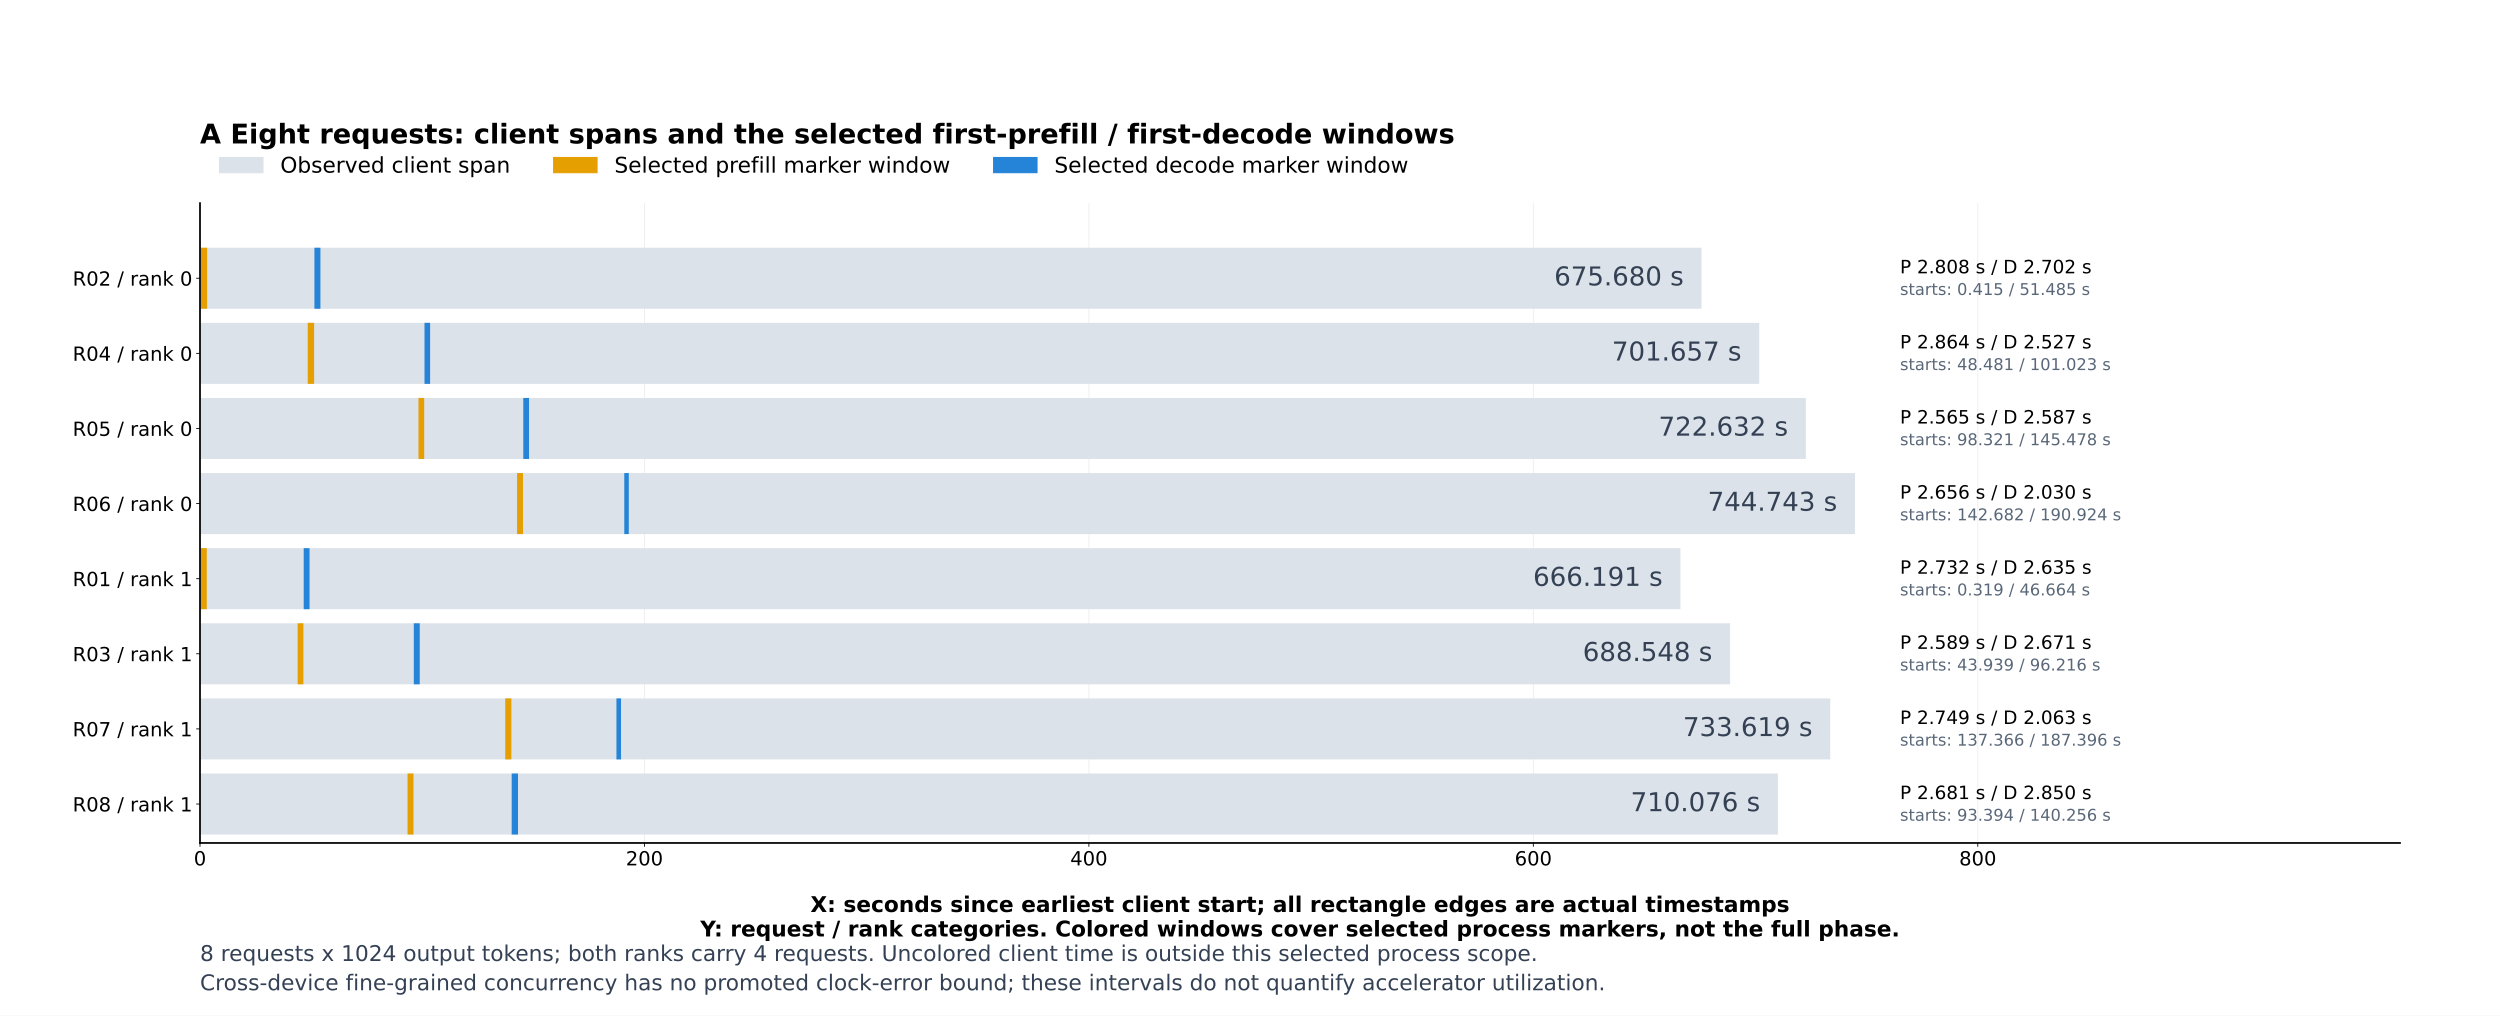
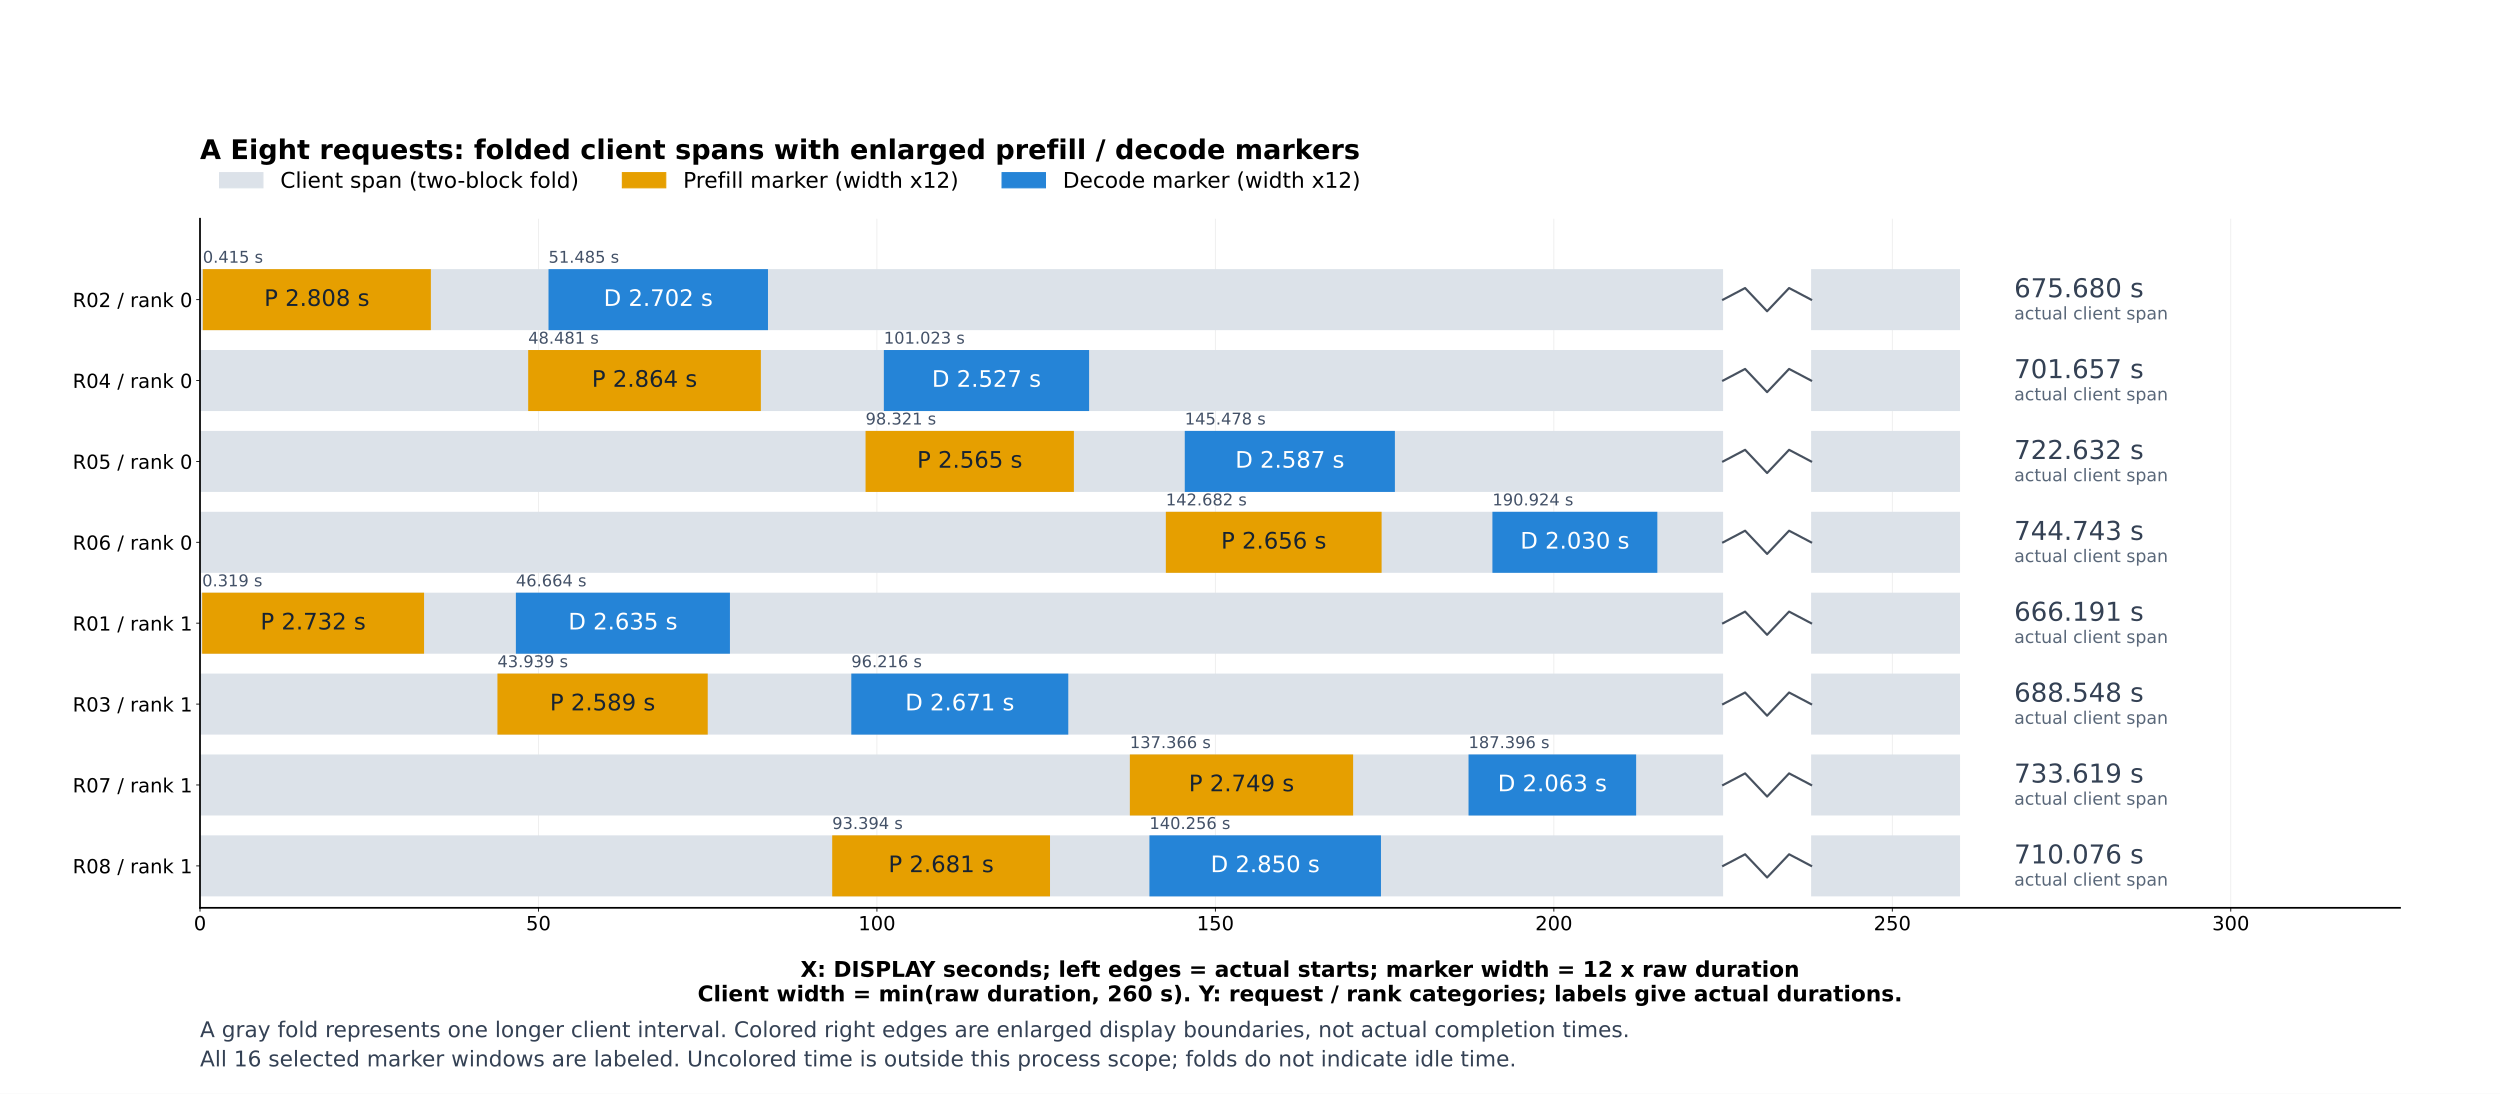
- <svg xmlns="http://www.w3.org/2000/svg" xmlns:xlink="http://www.w3.org/1999/xlink" width="2304pt" height="936pt" viewBox="0 0 2304 936" version="1.1">
+ <svg xmlns="http://www.w3.org/2000/svg" xmlns:xlink="http://www.w3.org/1999/xlink" width="2304pt" height="1008pt" viewBox="0 0 2304 1008" version="1.1">
  <defs>
    <style type="text/css">*{stroke-linejoin: round; stroke-linecap: butt}</style>
  </defs>
  <g id="figure_1">
    <g id="patch_1">
-       <path d="M 0 936  L 2304 936  L 2304 0  L 0 0  z " style="fill: #ffffff" />
+       <path d="M 0 1008  L 2304 1008  L 2304 0  L 0 0  z " style="fill: #ffffff" />
    </g>
    <g id="axes_1">
      <g id="patch_2">
-         <path d="M 184.32 776.88  L 2211.84 776.88  L 2211.84 187.2  L 184.32 187.2  z " style="fill: #ffffff" />
+         <path d="M 184.32 836.64  L 2211.84 836.64  L 2211.84 201.6  L 184.32 201.6  z " style="fill: #ffffff" />
      </g>
      <g id="matplotlib.axis_1">
        <g id="xtick_1">
          <g id="line2d_1">
-             <path d="M 184.32 776.88  L 184.32 187.2  " clip-path="url(#pa789ec6220)" style="fill: none; stroke: #b0b0b0; stroke-opacity: 0.22; stroke-width: 0.8; stroke-linecap: square" />
+             <path d="M 184.32 836.64  L 184.32 201.6  " clip-path="url(#p9987afb650)" style="fill: none; stroke: #b0b0b0; stroke-opacity: 0.22; stroke-width: 0.8; stroke-linecap: square" />
          </g>
          <g id="line2d_2">
            <defs>
              <path id="m09c546f173" d="M 0 0  L 0 3.5  " style="stroke: #000000; stroke-width: 0.8" />
            </defs>
            <g>
-               <use xlink:href="#m09c546f173" x="184.32" y="776.88" style="stroke: #000000; stroke-width: 0.8" />
+               <use xlink:href="#m09c546f173" x="184.32" y="836.64" style="stroke: #000000; stroke-width: 0.8" />
            </g>
          </g>
          <g id="text_1">
-             <text style="font-size: 18px; font-family: 'DejaVu Sans'; text-anchor: middle" x="184.32" y="797.557" transform="rotate(-0 184.32 797.5572)">0</text>
+             <text style="font-size: 18px; font-family: 'DejaVu Sans'; text-anchor: middle" x="184.32" y="857.317" transform="rotate(-0 184.32 857.3172)">0</text>
          </g>
        </g>
        <g id="xtick_2">
          <g id="line2d_3">
-             <path d="M 593.92 776.88  L 593.92 187.2  " clip-path="url(#pa789ec6220)" style="fill: none; stroke: #b0b0b0; stroke-opacity: 0.22; stroke-width: 0.8; stroke-linecap: square" />
+             <path d="M 496.246 836.64  L 496.246 201.6  " clip-path="url(#p9987afb650)" style="fill: none; stroke: #b0b0b0; stroke-opacity: 0.22; stroke-width: 0.8; stroke-linecap: square" />
          </g>
          <g id="line2d_4">
            <g>
-               <use xlink:href="#m09c546f173" x="593.92" y="776.88" style="stroke: #000000; stroke-width: 0.8" />
+               <use xlink:href="#m09c546f173" x="496.246" y="836.64" style="stroke: #000000; stroke-width: 0.8" />
            </g>
          </g>
          <g id="text_2">
-             <text style="font-size: 18px; font-family: 'DejaVu Sans'; text-anchor: middle" x="593.92" y="797.557" transform="rotate(-0 593.92 797.5572)">200</text>
+             <text style="font-size: 18px; font-family: 'DejaVu Sans'; text-anchor: middle" x="496.246" y="857.317" transform="rotate(-0 496.2462 857.3172)">50</text>
          </g>
        </g>
        <g id="xtick_3">
          <g id="line2d_5">
-             <path d="M 1003.52 776.88  L 1003.52 187.2  " clip-path="url(#pa789ec6220)" style="fill: none; stroke: #b0b0b0; stroke-opacity: 0.22; stroke-width: 0.8; stroke-linecap: square" />
+             <path d="M 808.172 836.64  L 808.172 201.6  " clip-path="url(#p9987afb650)" style="fill: none; stroke: #b0b0b0; stroke-opacity: 0.22; stroke-width: 0.8; stroke-linecap: square" />
          </g>
          <g id="line2d_6">
            <g>
-               <use xlink:href="#m09c546f173" x="1003.52" y="776.88" style="stroke: #000000; stroke-width: 0.8" />
+               <use xlink:href="#m09c546f173" x="808.172" y="836.64" style="stroke: #000000; stroke-width: 0.8" />
            </g>
          </g>
          <g id="text_3">
-             <text style="font-size: 18px; font-family: 'DejaVu Sans'; text-anchor: middle" x="1003.52" y="797.557" transform="rotate(-0 1003.52 797.5572)">400</text>
+             <text style="font-size: 18px; font-family: 'DejaVu Sans'; text-anchor: middle" x="808.172" y="857.317" transform="rotate(-0 808.1723 857.3172)">100</text>
          </g>
        </g>
        <g id="xtick_4">
          <g id="line2d_7">
-             <path d="M 1413.12 776.88  L 1413.12 187.2  " clip-path="url(#pa789ec6220)" style="fill: none; stroke: #b0b0b0; stroke-opacity: 0.22; stroke-width: 0.8; stroke-linecap: square" />
+             <path d="M 1120.098 836.64  L 1120.098 201.6  " clip-path="url(#p9987afb650)" style="fill: none; stroke: #b0b0b0; stroke-opacity: 0.22; stroke-width: 0.8; stroke-linecap: square" />
          </g>
          <g id="line2d_8">
            <g>
-               <use xlink:href="#m09c546f173" x="1413.12" y="776.88" style="stroke: #000000; stroke-width: 0.8" />
+               <use xlink:href="#m09c546f173" x="1120.098" y="836.64" style="stroke: #000000; stroke-width: 0.8" />
            </g>
          </g>
          <g id="text_4">
-             <text style="font-size: 18px; font-family: 'DejaVu Sans'; text-anchor: middle" x="1413.12" y="797.557" transform="rotate(-0 1413.12 797.5572)">600</text>
+             <text style="font-size: 18px; font-family: 'DejaVu Sans'; text-anchor: middle" x="1120.098" y="857.317" transform="rotate(-0 1120.098 857.3172)">150</text>
          </g>
        </g>
        <g id="xtick_5">
          <g id="line2d_9">
-             <path d="M 1822.72 776.88  L 1822.72 187.2  " clip-path="url(#pa789ec6220)" style="fill: none; stroke: #b0b0b0; stroke-opacity: 0.22; stroke-width: 0.8; stroke-linecap: square" />
+             <path d="M 1432.025 836.64  L 1432.025 201.6  " clip-path="url(#p9987afb650)" style="fill: none; stroke: #b0b0b0; stroke-opacity: 0.22; stroke-width: 0.8; stroke-linecap: square" />
          </g>
          <g id="line2d_10">
            <g>
-               <use xlink:href="#m09c546f173" x="1822.72" y="776.88" style="stroke: #000000; stroke-width: 0.8" />
+               <use xlink:href="#m09c546f173" x="1432.025" y="836.64" style="stroke: #000000; stroke-width: 0.8" />
            </g>
          </g>
          <g id="text_5">
-             <text style="font-size: 18px; font-family: 'DejaVu Sans'; text-anchor: middle" x="1822.72" y="797.557" transform="rotate(-0 1822.72 797.5572)">800</text>
-           </g>
-         </g>
-         <g id="text_6">
-           <text style="font-weight: 600; font-size: 20px; font-family: 'DejaVu Sans'" transform="translate(746.8909 840.4975)">X: seconds since earliest client start; all rectangle edges are actual timestamps</text>
-           <text style="font-weight: 600; font-size: 20px; font-family: 'DejaVu Sans'" transform="translate(645.3456 863.0494)">Y: request / rank categories. Colored windows cover selected process markers, not the full phase.</text>
+             <text style="font-size: 18px; font-family: 'DejaVu Sans'; text-anchor: middle" x="1432.025" y="857.317" transform="rotate(-0 1432.025 857.3172)">200</text>
+           </g>
+         </g>
+         <g id="xtick_6">
+           <g id="line2d_11">
+             <path d="M 1743.951 836.64  L 1743.951 201.6  " clip-path="url(#p9987afb650)" style="fill: none; stroke: #b0b0b0; stroke-opacity: 0.22; stroke-width: 0.8; stroke-linecap: square" />
+           </g>
+           <g id="line2d_12">
+             <g>
+               <use xlink:href="#m09c546f173" x="1743.951" y="836.64" style="stroke: #000000; stroke-width: 0.8" />
+             </g>
+           </g>
+           <g id="text_6">
+             <text style="font-size: 18px; font-family: 'DejaVu Sans'; text-anchor: middle" x="1743.951" y="857.317" transform="rotate(-0 1743.951 857.3172)">250</text>
+           </g>
+         </g>
+         <g id="xtick_7">
+           <g id="line2d_13">
+             <path d="M 2055.877 836.64  L 2055.877 201.6  " clip-path="url(#p9987afb650)" style="fill: none; stroke: #b0b0b0; stroke-opacity: 0.22; stroke-width: 0.8; stroke-linecap: square" />
+           </g>
+           <g id="line2d_14">
+             <g>
+               <use xlink:href="#m09c546f173" x="2055.877" y="836.64" style="stroke: #000000; stroke-width: 0.8" />
+             </g>
+           </g>
+           <g id="text_7">
+             <text style="font-size: 18px; font-family: 'DejaVu Sans'; text-anchor: middle" x="2055.877" y="857.317" transform="rotate(-0 2055.877 857.3172)">300</text>
+           </g>
+         </g>
+         <g id="text_8">
+           <text style="font-weight: 600; font-size: 20px; font-family: 'DejaVu Sans'" transform="translate(737.7456 900.2575)">X: DISPLAY seconds; left edges = actual starts; marker width = 12 x raw duration</text>
+           <text style="font-weight: 600; font-size: 20px; font-family: 'DejaVu Sans'" transform="translate(642.9112 922.8094)">Client width = min(raw duration, 260 s). Y: request / rank categories; labels give actual durations.</text>
        </g>
      </g>
      <g id="matplotlib.axis_2">
        <g id="ytick_1">
-           <g id="line2d_11">
+           <g id="line2d_15">
            <defs>
              <path id="maa8f4c82cb" d="M 0 0  L -3.5 0  " style="stroke: #000000; stroke-width: 0.8" />
            </defs>
            <g>
-               <use xlink:href="#maa8f4c82cb" x="184.32" y="256.423" style="stroke: #000000; stroke-width: 0.8" />
-             </g>
-           </g>
-           <g id="text_7">
-             <text style="font-size: 18px; font-family: 'DejaVu Sans'; text-anchor: end" x="177.32" y="263.262" transform="rotate(-0 177.32 263.2619)">R02 / rank 0</text>
+               <use xlink:href="#maa8f4c82cb" x="184.32" y="276.148" style="stroke: #000000; stroke-width: 0.8" />
+             </g>
+           </g>
+           <g id="text_9">
+             <text style="font-size: 18px; font-family: 'DejaVu Sans'; text-anchor: end" x="177.32" y="282.987" transform="rotate(-0 177.32 282.9868)">R02 / rank 0</text>
          </g>
        </g>
        <g id="ytick_2">
-           <g id="line2d_12">
-             <g>
-               <use xlink:href="#maa8f4c82cb" x="184.32" y="325.647" style="stroke: #000000; stroke-width: 0.8" />
-             </g>
-           </g>
-           <g id="text_8">
-             <text style="font-size: 18px; font-family: 'DejaVu Sans'; text-anchor: end" x="177.32" y="332.485" transform="rotate(-0 177.32 332.4852)">R04 / rank 0</text>
+           <g id="line2d_16">
+             <g>
+               <use xlink:href="#maa8f4c82cb" x="184.32" y="350.696" style="stroke: #000000; stroke-width: 0.8" />
+             </g>
+           </g>
+           <g id="text_10">
+             <text style="font-size: 18px; font-family: 'DejaVu Sans'; text-anchor: end" x="177.32" y="357.535" transform="rotate(-0 177.32 357.5349)">R04 / rank 0</text>
          </g>
        </g>
        <g id="ytick_3">
-           <g id="line2d_13">
-             <g>
-               <use xlink:href="#maa8f4c82cb" x="184.32" y="394.87" style="stroke: #000000; stroke-width: 0.8" />
-             </g>
-           </g>
-           <g id="text_9">
-             <text style="font-size: 18px; font-family: 'DejaVu Sans'; text-anchor: end" x="177.32" y="401.709" transform="rotate(-0 177.32 401.7085)">R05 / rank 0</text>
+           <g id="line2d_17">
+             <g>
+               <use xlink:href="#maa8f4c82cb" x="184.32" y="425.245" style="stroke: #000000; stroke-width: 0.8" />
+             </g>
+           </g>
+           <g id="text_11">
+             <text style="font-size: 18px; font-family: 'DejaVu Sans'; text-anchor: end" x="177.32" y="432.083" transform="rotate(-0 177.32 432.0831)">R05 / rank 0</text>
          </g>
        </g>
        <g id="ytick_4">
-           <g id="line2d_14">
-             <g>
-               <use xlink:href="#maa8f4c82cb" x="184.32" y="464.093" style="stroke: #000000; stroke-width: 0.8" />
-             </g>
-           </g>
-           <g id="text_10">
-             <text style="font-size: 18px; font-family: 'DejaVu Sans'; text-anchor: end" x="177.32" y="470.932" transform="rotate(-0 177.32 470.9318)">R06 / rank 0</text>
+           <g id="line2d_18">
+             <g>
+               <use xlink:href="#maa8f4c82cb" x="184.32" y="499.793" style="stroke: #000000; stroke-width: 0.8" />
+             </g>
+           </g>
+           <g id="text_12">
+             <text style="font-size: 18px; font-family: 'DejaVu Sans'; text-anchor: end" x="177.32" y="506.631" transform="rotate(-0 177.32 506.6313)">R06 / rank 0</text>
          </g>
        </g>
        <g id="ytick_5">
-           <g id="line2d_15">
-             <g>
-               <use xlink:href="#maa8f4c82cb" x="184.32" y="533.317" style="stroke: #000000; stroke-width: 0.8" />
-             </g>
-           </g>
-           <g id="text_11">
-             <text style="font-size: 18px; font-family: 'DejaVu Sans'; text-anchor: end" x="177.32" y="540.155" transform="rotate(-0 177.32 540.1551)">R01 / rank 1</text>
+           <g id="line2d_19">
+             <g>
+               <use xlink:href="#maa8f4c82cb" x="184.32" y="574.341" style="stroke: #000000; stroke-width: 0.8" />
+             </g>
+           </g>
+           <g id="text_13">
+             <text style="font-size: 18px; font-family: 'DejaVu Sans'; text-anchor: end" x="177.32" y="581.179" transform="rotate(-0 177.32 581.1795)">R01 / rank 1</text>
          </g>
        </g>
        <g id="ytick_6">
-           <g id="line2d_16">
-             <g>
-               <use xlink:href="#maa8f4c82cb" x="184.32" y="602.54" style="stroke: #000000; stroke-width: 0.8" />
-             </g>
-           </g>
-           <g id="text_12">
-             <text style="font-size: 18px; font-family: 'DejaVu Sans'; text-anchor: end" x="177.32" y="609.378" transform="rotate(-0 177.32 609.3784)">R03 / rank 1</text>
+           <g id="line2d_20">
+             <g>
+               <use xlink:href="#maa8f4c82cb" x="184.32" y="648.889" style="stroke: #000000; stroke-width: 0.8" />
+             </g>
+           </g>
+           <g id="text_14">
+             <text style="font-size: 18px; font-family: 'DejaVu Sans'; text-anchor: end" x="177.32" y="655.728" transform="rotate(-0 177.32 655.7276)">R03 / rank 1</text>
          </g>
        </g>
        <g id="ytick_7">
-           <g id="line2d_17">
-             <g>
-               <use xlink:href="#maa8f4c82cb" x="184.32" y="671.763" style="stroke: #000000; stroke-width: 0.8" />
-             </g>
-           </g>
-           <g id="text_13">
-             <text style="font-size: 18px; font-family: 'DejaVu Sans'; text-anchor: end" x="177.32" y="678.602" transform="rotate(-0 177.32 678.6017)">R07 / rank 1</text>
+           <g id="line2d_21">
+             <g>
+               <use xlink:href="#maa8f4c82cb" x="184.32" y="723.437" style="stroke: #000000; stroke-width: 0.8" />
+             </g>
+           </g>
+           <g id="text_15">
+             <text style="font-size: 18px; font-family: 'DejaVu Sans'; text-anchor: end" x="177.32" y="730.276" transform="rotate(-0 177.32 730.2758)">R07 / rank 1</text>
          </g>
        </g>
        <g id="ytick_8">
-           <g id="line2d_18">
-             <g>
-               <use xlink:href="#maa8f4c82cb" x="184.32" y="740.986" style="stroke: #000000; stroke-width: 0.8" />
-             </g>
-           </g>
-           <g id="text_14">
-             <text style="font-size: 18px; font-family: 'DejaVu Sans'; text-anchor: end" x="177.32" y="747.825" transform="rotate(-0 177.32 747.825)">R08 / rank 1</text>
+           <g id="line2d_22">
+             <g>
+               <use xlink:href="#maa8f4c82cb" x="184.32" y="797.985" style="stroke: #000000; stroke-width: 0.8" />
+             </g>
+           </g>
+           <g id="text_16">
+             <text style="font-size: 18px; font-family: 'DejaVu Sans'; text-anchor: end" x="177.32" y="804.824" transform="rotate(-0 177.32 804.824)">R08 / rank 1</text>
          </g>
        </g>
      </g>
      <g id="patch_3">
-         <path d="M 184.321 284.544  L 1568.113 284.544  L 1568.113 228.303  L 184.321 228.303  z " clip-path="url(#pa789ec6220)" style="fill: #dce2e9" />
+         <path d="M 184.324 304.269  L 1587.992 304.269  L 1587.992 248.028  L 184.324 248.028  z " clip-path="url(#p9987afb650)" style="fill: #dce2e9" />
      </g>
      <g id="patch_4">
-         <path d="M 185.169 284.544  L 190.919 284.544  L 190.919 228.303  L 185.169 228.303  z " clip-path="url(#pa789ec6220)" style="fill: #e69f00" />
+         <path d="M 1669.093 304.269  L 1806.34 304.269  L 1806.34 248.028  L 1669.093 248.028  z " clip-path="url(#p9987afb650)" style="fill: #dce2e9" />
+       </g>
+       <g id="line2d_23">
+         <path d="M 1587.992 276.148  L 1608.267 265.462  L 1628.543 286.834  L 1648.818 265.462  L 1669.093 276.148  " clip-path="url(#p9987afb650)" style="fill: none; stroke: #47515f; stroke-width: 2; stroke-linecap: square" />
      </g>
      <g id="patch_5">
-         <path d="M 289.761 284.544  L 295.294 284.544  L 295.294 228.303  L 289.761 228.303  z " clip-path="url(#pa789ec6220)" style="fill: #2584d7" />
+         <path d="M 186.906 304.269  L 397.091 304.269  L 397.091 248.028  L 186.906 248.028  z " clip-path="url(#p9987afb650)" style="fill: #e69f00" />
      </g>
      <g id="patch_6">
-         <path d="M 184.325 353.767  L 1621.318 353.767  L 1621.318 297.526  L 184.325 297.526  z " clip-path="url(#pa789ec6220)" style="fill: #dce2e9" />
+         <path d="M 505.51 304.269  L 707.765 304.269  L 707.765 248.028  L 505.51 248.028  z " clip-path="url(#p9987afb650)" style="fill: #2584d7" />
      </g>
      <g id="patch_7">
-         <path d="M 283.609 353.767  L 289.476 353.767  L 289.476 297.526  L 283.609 297.526  z " clip-path="url(#pa789ec6220)" style="fill: #e69f00" />
+         <path d="M 184.334 378.817  L 1588.002 378.817  L 1588.002 322.576  L 184.334 322.576  z " clip-path="url(#p9987afb650)" style="fill: #dce2e9" />
      </g>
      <g id="patch_8">
-         <path d="M 391.215 353.767  L 396.39 353.767  L 396.39 297.526  L 391.215 297.526  z " clip-path="url(#pa789ec6220)" style="fill: #2584d7" />
+         <path d="M 1669.103 378.817  L 1806.35 378.817  L 1806.35 322.576  L 1669.103 322.576  z " clip-path="url(#p9987afb650)" style="fill: #dce2e9" />
+       </g>
+       <g id="line2d_24">
+         <path d="M 1588.002 350.696  L 1608.277 340.011  L 1628.552 361.382  L 1648.827 340.011  L 1669.103 350.696  " clip-path="url(#p9987afb650)" style="fill: none; stroke: #47515f; stroke-width: 2; stroke-linecap: square" />
      </g>
      <g id="patch_9">
-         <path d="M 184.327 422.99  L 1664.277 422.99  L 1664.277 366.749  L 184.327 366.749  z " clip-path="url(#pa789ec6220)" style="fill: #dce2e9" />
+         <path d="M 486.771 378.817  L 701.211 378.817  L 701.211 322.576  L 486.771 322.576  z " clip-path="url(#p9987afb650)" style="fill: #e69f00" />
      </g>
      <g id="patch_10">
-         <path d="M 385.681 422.99  L 390.934 422.99  L 390.934 366.749  L 385.681 366.749  z " clip-path="url(#pa789ec6220)" style="fill: #e69f00" />
+         <path d="M 814.555 378.817  L 1003.711 378.817  L 1003.711 322.576  L 814.555 322.576  z " clip-path="url(#p9987afb650)" style="fill: #2584d7" />
      </g>
      <g id="patch_11">
-         <path d="M 482.259 422.99  L 487.557 422.99  L 487.557 366.749  L 482.259 366.749  z " clip-path="url(#pa789ec6220)" style="fill: #2584d7" />
+         <path d="M 184.34 453.365  L 1588.008 453.365  L 1588.008 397.124  L 184.34 397.124  z " clip-path="url(#p9987afb650)" style="fill: #dce2e9" />
      </g>
      <g id="patch_12">
-         <path d="M 184.328 492.214  L 1709.562 492.214  L 1709.562 435.973  L 184.328 435.973  z " clip-path="url(#pa789ec6220)" style="fill: #dce2e9" />
+         <path d="M 1669.108 453.365  L 1806.356 453.365  L 1806.356 397.124  L 1669.108 397.124  z " clip-path="url(#p9987afb650)" style="fill: #dce2e9" />
+       </g>
+       <g id="line2d_25">
+         <path d="M 1588.008 425.245  L 1608.283 414.559  L 1628.558 435.93  L 1648.833 414.559  L 1669.108 425.245  " clip-path="url(#p9987afb650)" style="fill: none; stroke: #47515f; stroke-width: 2; stroke-linecap: square" />
      </g>
      <g id="patch_13">
-         <path d="M 476.532 492.214  L 481.972 492.214  L 481.972 435.973  L 476.532 435.973  z " clip-path="url(#pa789ec6220)" style="fill: #e69f00" />
+         <path d="M 797.696 453.365  L 989.701 453.365  L 989.701 397.124  L 797.696 397.124  z " clip-path="url(#p9987afb650)" style="fill: #e69f00" />
      </g>
      <g id="patch_14">
-         <path d="M 575.333 492.214  L 579.491 492.214  L 579.491 435.973  L 575.333 435.973  z " clip-path="url(#pa789ec6220)" style="fill: #2584d7" />
+         <path d="M 1091.888 453.365  L 1285.53 453.365  L 1285.53 397.124  L 1091.888 397.124  z " clip-path="url(#p9987afb650)" style="fill: #2584d7" />
      </g>
      <g id="patch_15">
-         <path d="M 184.32 561.437  L 1548.679 561.437  L 1548.679 505.196  L 184.32 505.196  z " clip-path="url(#pa789ec6220)" style="fill: #dce2e9" />
+         <path d="M 184.346 527.913  L 1588.014 527.913  L 1588.014 471.672  L 184.346 471.672  z " clip-path="url(#p9987afb650)" style="fill: #dce2e9" />
      </g>
      <g id="patch_16">
-         <path d="M 184.974 561.437  L 190.568 561.437  L 190.568 505.196  L 184.974 505.196  z " clip-path="url(#pa789ec6220)" style="fill: #e69f00" />
+         <path d="M 1669.114 527.913  L 1806.362 527.913  L 1806.362 471.672  L 1669.114 471.672  z " clip-path="url(#p9987afb650)" style="fill: #dce2e9" />
+       </g>
+       <g id="line2d_26">
+         <path d="M 1588.014 499.793  L 1608.289 489.107  L 1628.564 510.478  L 1648.839 489.107  L 1669.114 499.793  " clip-path="url(#p9987afb650)" style="fill: none; stroke: #47515f; stroke-width: 2; stroke-linecap: square" />
      </g>
      <g id="patch_17">
-         <path d="M 279.887 561.437  L 285.284 561.437  L 285.284 505.196  L 279.887 505.196  z " clip-path="url(#pa789ec6220)" style="fill: #2584d7" />
+         <path d="M 1074.444 527.913  L 1273.28 527.913  L 1273.28 471.672  L 1074.444 471.672  z " clip-path="url(#p9987afb650)" style="fill: #e69f00" />
      </g>
      <g id="patch_18">
-         <path d="M 184.323 630.66  L 1594.469 630.66  L 1594.469 574.419  L 184.323 574.419  z " clip-path="url(#pa789ec6220)" style="fill: #dce2e9" />
+         <path d="M 1375.405 527.913  L 1527.402 527.913  L 1527.402 471.672  L 1375.405 471.672  z " clip-path="url(#p9987afb650)" style="fill: #2584d7" />
      </g>
      <g id="patch_19">
-         <path d="M 274.307 630.66  L 279.609 630.66  L 279.609 574.419  L 274.307 574.419  z " clip-path="url(#pa789ec6220)" style="fill: #e69f00" />
+         <path d="M 184.32 602.461  L 1587.988 602.461  L 1587.988 546.22  L 184.32 546.22  z " clip-path="url(#p9987afb650)" style="fill: #dce2e9" />
      </g>
      <g id="patch_20">
-         <path d="M 381.37 630.66  L 386.84 630.66  L 386.84 574.419  L 381.37 574.419  z " clip-path="url(#pa789ec6220)" style="fill: #2584d7" />
+         <path d="M 1669.088 602.461  L 1806.336 602.461  L 1806.336 546.22  L 1669.088 546.22  z " clip-path="url(#p9987afb650)" style="fill: #dce2e9" />
+       </g>
+       <g id="line2d_27">
+         <path d="M 1587.988 574.341  L 1608.263 563.655  L 1628.538 585.027  L 1648.813 563.655  L 1669.088 574.341  " clip-path="url(#p9987afb650)" style="fill: none; stroke: #47515f; stroke-width: 2; stroke-linecap: square" />
      </g>
      <g id="patch_21">
-         <path d="M 184.33 699.884  L 1686.782 699.884  L 1686.782 643.643  L 184.33 643.643  z " clip-path="url(#pa789ec6220)" style="fill: #dce2e9" />
+         <path d="M 186.312 602.461  L 390.811 602.461  L 390.811 546.22  L 186.312 546.22  z " clip-path="url(#p9987afb650)" style="fill: #e69f00" />
      </g>
      <g id="patch_22">
-         <path d="M 465.645 699.884  L 471.274 699.884  L 471.274 643.643  L 465.645 643.643  z " clip-path="url(#pa789ec6220)" style="fill: #e69f00" />
+         <path d="M 475.432 602.461  L 672.706 602.461  L 672.706 546.22  L 475.432 546.22  z " clip-path="url(#p9987afb650)" style="fill: #2584d7" />
      </g>
      <g id="patch_23">
-         <path d="M 568.108 699.884  L 572.333 699.884  L 572.333 643.643  L 568.108 643.643  z " clip-path="url(#pa789ec6220)" style="fill: #2584d7" />
+         <path d="M 184.329 677.01  L 1587.997 677.01  L 1587.997 620.769  L 184.329 620.769  z " clip-path="url(#p9987afb650)" style="fill: #dce2e9" />
      </g>
      <g id="patch_24">
-         <path d="M 184.332 769.107  L 1638.567 769.107  L 1638.567 712.866  L 184.332 712.866  z " clip-path="url(#pa789ec6220)" style="fill: #dce2e9" />
+         <path d="M 1669.097 677.01  L 1806.345 677.01  L 1806.345 620.769  L 1669.097 620.769  z " clip-path="url(#p9987afb650)" style="fill: #dce2e9" />
+       </g>
+       <g id="line2d_28">
+         <path d="M 1587.997 648.889  L 1608.272 638.203  L 1628.547 659.575  L 1648.822 638.203  L 1669.097 648.889  " clip-path="url(#p9987afb650)" style="fill: none; stroke: #47515f; stroke-width: 2; stroke-linecap: square" />
      </g>
      <g id="patch_25">
-         <path d="M 375.591 769.107  L 381.082 769.107  L 381.082 712.866  L 375.591 712.866  z " clip-path="url(#pa789ec6220)" style="fill: #e69f00" />
+         <path d="M 458.434 677.01  L 652.248 677.01  L 652.248 620.769  L 458.434 620.769  z " clip-path="url(#p9987afb650)" style="fill: #e69f00" />
      </g>
      <g id="patch_26">
-         <path d="M 471.565 769.107  L 477.402 769.107  L 477.402 712.866  L 471.565 712.866  z " clip-path="url(#pa789ec6220)" style="fill: #2584d7" />
+         <path d="M 784.563 677.01  L 984.525 677.01  L 984.525 620.769  L 784.563 620.769  z " clip-path="url(#p9987afb650)" style="fill: #2584d7" />
      </g>
      <g id="patch_27">
-         <path d="M 184.32 776.88  L 184.32 187.2  " style="fill: none; stroke: #000000; stroke-width: 1.6; stroke-linejoin: miter; stroke-linecap: square" />
+         <path d="M 184.351 751.558  L 1588.019 751.558  L 1588.019 695.317  L 184.351 695.317  z " clip-path="url(#p9987afb650)" style="fill: #dce2e9" />
      </g>
      <g id="patch_28">
-         <path d="M 184.32 776.88  L 2211.84 776.88  " style="fill: none; stroke: #000000; stroke-width: 1.6; stroke-linejoin: miter; stroke-linecap: square" />
-       </g>
-       <g id="text_15">
-         <text style="font-size: 24px; font-family: 'DejaVu Sans'; text-anchor: end; fill: #344154" x="1551.729" y="263.046" transform="rotate(-0 1551.729 263.0458)">675.680 s</text>
-       </g>
-       <g id="text_16">
-         <text style="font-size: 17px; font-family: 'DejaVu Sans'; text-anchor: start" x="1751.04" y="251.884" transform="rotate(-0 1751.04 251.8845)">P 2.808 s  /  D 2.702 s</text>
+         <path d="M 1669.12 751.558  L 1806.367 751.558  L 1806.367 695.317  L 1669.12 695.317  z " clip-path="url(#p9987afb650)" style="fill: #dce2e9" />
+       </g>
+       <g id="line2d_29">
+         <path d="M 1588.019 723.437  L 1608.294 712.751  L 1628.569 734.123  L 1648.845 712.751  L 1669.12 723.437  " clip-path="url(#p9987afb650)" style="fill: none; stroke: #47515f; stroke-width: 2; stroke-linecap: square" />
+       </g>
+       <g id="patch_29">
+         <path d="M 1041.28 751.558  L 1247.042 751.558  L 1247.042 695.317  L 1041.28 695.317  z " clip-path="url(#p9987afb650)" style="fill: #e69f00" />
+       </g>
+       <g id="patch_30">
+         <path d="M 1353.396 751.558  L 1507.865 751.558  L 1507.865 695.317  L 1353.396 695.317  z " clip-path="url(#p9987afb650)" style="fill: #2584d7" />
+       </g>
+       <g id="patch_31">
+         <path d="M 184.355 826.106  L 1588.023 826.106  L 1588.023 769.865  L 184.355 769.865  z " clip-path="url(#p9987afb650)" style="fill: #dce2e9" />
+       </g>
+       <g id="patch_32">
+         <path d="M 1669.124 826.106  L 1806.371 826.106  L 1806.371 769.865  L 1669.124 769.865  z " clip-path="url(#p9987afb650)" style="fill: #dce2e9" />
+       </g>
+       <g id="line2d_30">
+         <path d="M 1588.023 797.985  L 1608.298 787.3  L 1628.573 808.671  L 1648.849 787.3  L 1669.124 797.985  " clip-path="url(#p9987afb650)" style="fill: none; stroke: #47515f; stroke-width: 2; stroke-linecap: square" />
+       </g>
+       <g id="patch_33">
+         <path d="M 766.96 826.106  L 967.689 826.106  L 967.689 769.865  L 766.96 769.865  z " clip-path="url(#p9987afb650)" style="fill: #e69f00" />
+       </g>
+       <g id="patch_34">
+         <path d="M 1059.311 826.106  L 1272.695 826.106  L 1272.695 769.865  L 1059.311 769.865  z " clip-path="url(#p9987afb650)" style="fill: #2584d7" />
+       </g>
+       <g id="patch_35">
+         <path d="M 184.32 836.64  L 184.32 201.6  " style="fill: none; stroke: #000000; stroke-width: 1.6; stroke-linejoin: miter; stroke-linecap: square" />
+       </g>
+       <g id="patch_36">
+         <path d="M 184.32 836.64  L 2211.84 836.64  " style="fill: none; stroke: #000000; stroke-width: 1.6; stroke-linejoin: miter; stroke-linecap: square" />
      </g>
      <g id="text_17">
-         <text style="font-size: 15px; font-family: 'DejaVu Sans'; text-anchor: start; fill: #596779" x="1751.04" y="271.843" transform="rotate(-0 1751.04 271.8432)">starts: 0.415 / 51.485 s</text>
+         <text style="font-size: 15px; font-family: 'DejaVu Sans'; text-anchor: start; fill: #435167" x="186.906" y="242.147" transform="rotate(-0 186.9064 242.1471)">0.415 s</text>
      </g>
      <g id="text_18">
-         <text style="font-size: 24px; font-family: 'DejaVu Sans'; text-anchor: end; fill: #344154" x="1604.934" y="332.269" transform="rotate(-0 1604.934 332.2691)">701.657 s</text>
+         <text style="font-size: 15px; font-family: 'DejaVu Sans'; text-anchor: start; fill: #435167" x="505.51" y="242.147" transform="rotate(-0 505.51 242.1471)">51.485 s</text>
      </g>
      <g id="text_19">
-         <text style="font-size: 17px; font-family: 'DejaVu Sans'; text-anchor: start" x="1751.04" y="321.108" transform="rotate(-0 1751.04 321.1078)">P 2.864 s  /  D 2.527 s</text>
+         <text style="font-size: 24px; font-family: 'DejaVu Sans'; text-anchor: start; fill: #344154" x="1856.244" y="273.935" transform="rotate(-0 1856.244 273.9353)">675.680 s</text>
      </g>
      <g id="text_20">
-         <text style="font-size: 15px; font-family: 'DejaVu Sans'; text-anchor: start; fill: #596779" x="1751.04" y="341.067" transform="rotate(-0 1751.04 341.0665)">starts: 48.481 / 101.023 s</text>
+         <text style="font-size: 16px; font-family: 'DejaVu Sans'; text-anchor: start; fill: #596779" x="1856.244" y="294.368" transform="rotate(-0 1856.244 294.3684)">actual client span</text>
      </g>
      <g id="text_21">
-         <text style="font-size: 24px; font-family: 'DejaVu Sans'; text-anchor: end; fill: #344154" x="1647.893" y="401.492" transform="rotate(-0 1647.893 401.4924)">722.632 s</text>
+         <text style="font-size: 15px; font-family: 'DejaVu Sans'; text-anchor: start; fill: #435167" x="486.771" y="316.695" transform="rotate(-0 486.7706 316.6953)">48.481 s</text>
      </g>
      <g id="text_22">
-         <text style="font-size: 17px; font-family: 'DejaVu Sans'; text-anchor: start" x="1751.04" y="390.331" transform="rotate(-0 1751.04 390.3311)">P 2.565 s  /  D 2.587 s</text>
+         <text style="font-size: 15px; font-family: 'DejaVu Sans'; text-anchor: start; fill: #435167" x="814.555" y="316.695" transform="rotate(-0 814.5554 316.6953)">101.023 s</text>
      </g>
      <g id="text_23">
-         <text style="font-size: 15px; font-family: 'DejaVu Sans'; text-anchor: start; fill: #596779" x="1751.04" y="410.29" transform="rotate(-0 1751.04 410.2898)">starts: 98.321 / 145.478 s</text>
+         <text style="font-size: 24px; font-family: 'DejaVu Sans'; text-anchor: start; fill: #344154" x="1856.244" y="348.484" transform="rotate(-0 1856.244 348.4835)">701.657 s</text>
      </g>
      <g id="text_24">
-         <text style="font-size: 24px; font-family: 'DejaVu Sans'; text-anchor: end; fill: #344154" x="1693.178" y="470.716" transform="rotate(-0 1693.178 470.7157)">744.743 s</text>
+         <text style="font-size: 16px; font-family: 'DejaVu Sans'; text-anchor: start; fill: #596779" x="1856.244" y="368.917" transform="rotate(-0 1856.244 368.9166)">actual client span</text>
      </g>
      <g id="text_25">
-         <text style="font-size: 17px; font-family: 'DejaVu Sans'; text-anchor: start" x="1751.04" y="459.554" transform="rotate(-0 1751.04 459.5544)">P 2.656 s  /  D 2.030 s</text>
+         <text style="font-size: 15px; font-family: 'DejaVu Sans'; text-anchor: start; fill: #435167" x="797.696" y="391.243" transform="rotate(-0 797.6963 391.2434)">98.321 s</text>
      </g>
      <g id="text_26">
-         <text style="font-size: 15px; font-family: 'DejaVu Sans'; text-anchor: start; fill: #596779" x="1751.04" y="479.513" transform="rotate(-0 1751.04 479.5131)">starts: 142.682 / 190.924 s</text>
+         <text style="font-size: 15px; font-family: 'DejaVu Sans'; text-anchor: start; fill: #435167" x="1091.888" y="391.243" transform="rotate(-0 1091.888 391.2434)">145.478 s</text>
      </g>
      <g id="text_27">
-         <text style="font-size: 24px; font-family: 'DejaVu Sans'; text-anchor: end; fill: #344154" x="1532.295" y="539.939" transform="rotate(-0 1532.295 539.939)">666.191 s</text>
+         <text style="font-size: 24px; font-family: 'DejaVu Sans'; text-anchor: start; fill: #344154" x="1856.244" y="423.032" transform="rotate(-0 1856.244 423.0317)">722.632 s</text>
      </g>
      <g id="text_28">
-         <text style="font-size: 17px; font-family: 'DejaVu Sans'; text-anchor: start" x="1751.04" y="528.778" transform="rotate(-0 1751.04 528.7777)">P 2.732 s  /  D 2.635 s</text>
+         <text style="font-size: 16px; font-family: 'DejaVu Sans'; text-anchor: start; fill: #596779" x="1856.244" y="443.465" transform="rotate(-0 1856.244 443.4647)">actual client span</text>
      </g>
      <g id="text_29">
-         <text style="font-size: 15px; font-family: 'DejaVu Sans'; text-anchor: start; fill: #596779" x="1751.04" y="548.736" transform="rotate(-0 1751.04 548.7364)">starts: 0.319 / 46.664 s</text>
+         <text style="font-size: 15px; font-family: 'DejaVu Sans'; text-anchor: start; fill: #435167" x="1074.444" y="465.792" transform="rotate(-0 1074.444 465.7916)">142.682 s</text>
      </g>
      <g id="text_30">
-         <text style="font-size: 24px; font-family: 'DejaVu Sans'; text-anchor: end; fill: #344154" x="1578.085" y="609.162" transform="rotate(-0 1578.085 609.1623)">688.548 s</text>
+         <text style="font-size: 15px; font-family: 'DejaVu Sans'; text-anchor: start; fill: #435167" x="1375.405" y="465.792" transform="rotate(-0 1375.405 465.7916)">190.924 s</text>
      </g>
      <g id="text_31">
-         <text style="font-size: 17px; font-family: 'DejaVu Sans'; text-anchor: start" x="1751.04" y="598.001" transform="rotate(-0 1751.04 598.001)">P 2.589 s  /  D 2.671 s</text>
+         <text style="font-size: 24px; font-family: 'DejaVu Sans'; text-anchor: start; fill: #344154" x="1856.244" y="497.58" transform="rotate(-0 1856.244 497.5799)">744.743 s</text>
      </g>
      <g id="text_32">
-         <text style="font-size: 15px; font-family: 'DejaVu Sans'; text-anchor: start; fill: #596779" x="1751.04" y="617.96" transform="rotate(-0 1751.04 617.9597)">starts: 43.939 / 96.216 s</text>
+         <text style="font-size: 16px; font-family: 'DejaVu Sans'; text-anchor: start; fill: #596779" x="1856.244" y="518.013" transform="rotate(-0 1856.244 518.0129)">actual client span</text>
      </g>
      <g id="text_33">
-         <text style="font-size: 24px; font-family: 'DejaVu Sans'; text-anchor: end; fill: #344154" x="1670.398" y="678.386" transform="rotate(-0 1670.398 678.3856)">733.619 s</text>
+         <text style="font-size: 15px; font-family: 'DejaVu Sans'; text-anchor: start; fill: #435167" x="186.312" y="540.34" transform="rotate(-0 186.3121 540.3398)">0.319 s</text>
      </g>
      <g id="text_34">
-         <text style="font-size: 17px; font-family: 'DejaVu Sans'; text-anchor: start" x="1751.04" y="667.224" transform="rotate(-0 1751.04 667.2243)">P 2.749 s  /  D 2.063 s</text>
+         <text style="font-size: 15px; font-family: 'DejaVu Sans'; text-anchor: start; fill: #435167" x="475.432" y="540.34" transform="rotate(-0 475.4317 540.3398)">46.664 s</text>
      </g>
      <g id="text_35">
-         <text style="font-size: 15px; font-family: 'DejaVu Sans'; text-anchor: start; fill: #596779" x="1751.04" y="687.183" transform="rotate(-0 1751.04 687.183)">starts: 137.366 / 187.396 s</text>
+         <text style="font-size: 24px; font-family: 'DejaVu Sans'; text-anchor: start; fill: #344154" x="1856.244" y="572.128" transform="rotate(-0 1856.244 572.128)">666.191 s</text>
      </g>
      <g id="text_36">
-         <text style="font-size: 24px; font-family: 'DejaVu Sans'; text-anchor: end; fill: #344154" x="1622.183" y="747.609" transform="rotate(-0 1622.183 747.6089)">710.076 s</text>
+         <text style="font-size: 16px; font-family: 'DejaVu Sans'; text-anchor: start; fill: #596779" x="1856.244" y="592.561" transform="rotate(-0 1856.244 592.5611)">actual client span</text>
      </g>
      <g id="text_37">
-         <text style="font-size: 17px; font-family: 'DejaVu Sans'; text-anchor: start" x="1751.04" y="736.448" transform="rotate(-0 1751.04 736.4476)">P 2.681 s  /  D 2.850 s</text>
+         <text style="font-size: 15px; font-family: 'DejaVu Sans'; text-anchor: start; fill: #435167" x="458.434" y="614.888" transform="rotate(-0 458.4339 614.888)">43.939 s</text>
      </g>
      <g id="text_38">
-         <text style="font-size: 15px; font-family: 'DejaVu Sans'; text-anchor: start; fill: #596779" x="1751.04" y="756.406" transform="rotate(-0 1751.04 756.4063)">starts: 93.394 / 140.256 s</text>
+         <text style="font-size: 15px; font-family: 'DejaVu Sans'; text-anchor: start; fill: #435167" x="784.563" y="614.888" transform="rotate(-0 784.5634 614.888)">96.216 s</text>
      </g>
      <g id="text_39">
-         <text style="font-weight: 700; font-size: 25px; font-family: 'DejaVu Sans'; text-anchor: start" x="184.32" y="132.2" transform="rotate(-0 184.32 132.2)">A  Eight requests: client spans and the selected first-prefill / first-decode windows</text>
+         <text style="font-size: 24px; font-family: 'DejaVu Sans'; text-anchor: start; fill: #344154" x="1856.244" y="646.676" transform="rotate(-0 1856.244 646.6762)">688.548 s</text>
+       </g>
+       <g id="text_40">
+         <text style="font-size: 16px; font-family: 'DejaVu Sans'; text-anchor: start; fill: #596779" x="1856.244" y="667.109" transform="rotate(-0 1856.244 667.1093)">actual client span</text>
+       </g>
+       <g id="text_41">
+         <text style="font-size: 15px; font-family: 'DejaVu Sans'; text-anchor: start; fill: #435167" x="1041.28" y="689.436" transform="rotate(-0 1041.28 689.4361)">137.366 s</text>
+       </g>
+       <g id="text_42">
+         <text style="font-size: 15px; font-family: 'DejaVu Sans'; text-anchor: start; fill: #435167" x="1353.396" y="689.436" transform="rotate(-0 1353.396 689.4361)">187.396 s</text>
+       </g>
+       <g id="text_43">
+         <text style="font-size: 24px; font-family: 'DejaVu Sans'; text-anchor: start; fill: #344154" x="1856.244" y="721.224" transform="rotate(-0 1856.244 721.2244)">733.619 s</text>
+       </g>
+       <g id="text_44">
+         <text style="font-size: 16px; font-family: 'DejaVu Sans'; text-anchor: start; fill: #596779" x="1856.244" y="741.657" transform="rotate(-0 1856.244 741.6574)">actual client span</text>
+       </g>
+       <g id="text_45">
+         <text style="font-size: 15px; font-family: 'DejaVu Sans'; text-anchor: start; fill: #435167" x="766.96" y="763.984" transform="rotate(-0 766.9601 763.9843)">93.394 s</text>
+       </g>
+       <g id="text_46">
+         <text style="font-size: 15px; font-family: 'DejaVu Sans'; text-anchor: start; fill: #435167" x="1059.311" y="763.984" transform="rotate(-0 1059.311 763.9843)">140.256 s</text>
+       </g>
+       <g id="text_47">
+         <text style="font-size: 24px; font-family: 'DejaVu Sans'; text-anchor: start; fill: #344154" x="1856.244" y="795.773" transform="rotate(-0 1856.244 795.7726)">710.076 s</text>
+       </g>
+       <g id="text_48">
+         <text style="font-size: 16px; font-family: 'DejaVu Sans'; text-anchor: start; fill: #596779" x="1856.244" y="816.206" transform="rotate(-0 1856.244 816.2056)">actual client span</text>
+       </g>
+       <g id="text_49">
+         <text style="font-weight: 700; font-size: 25px; font-family: 'DejaVu Sans'; text-anchor: start" x="184.32" y="146.6" transform="rotate(-0 184.32 146.6)">A  Eight requests: folded client spans with enlarged prefill / decode markers</text>
+       </g>
+       <g id="text_50">
+         <text style="font-size: 21px; font-family: 'DejaVu Sans'; text-anchor: middle; fill: #172332" x="291.999" y="281.943" transform="rotate(-0 291.9985 281.9429)">P 2.808 s</text>
+       </g>
+       <g id="text_51">
+         <text style="font-size: 21px; font-family: 'DejaVu Sans'; text-anchor: middle; fill: #ffffff" x="606.638" y="281.943" transform="rotate(-0 606.6377 281.9429)">D 2.702 s</text>
+       </g>
+       <g id="text_52">
+         <text style="font-size: 21px; font-family: 'DejaVu Sans'; text-anchor: middle; fill: #172332" x="593.991" y="356.491" transform="rotate(-0 593.9907 356.491)">P 2.864 s</text>
+       </g>
+       <g id="text_53">
+         <text style="font-size: 21px; font-family: 'DejaVu Sans'; text-anchor: middle; fill: #ffffff" x="909.133" y="356.491" transform="rotate(-0 909.1332 356.491)">D 2.527 s</text>
+       </g>
+       <g id="text_54">
+         <text style="font-size: 21px; font-family: 'DejaVu Sans'; text-anchor: middle; fill: #172332" x="893.699" y="431.039" transform="rotate(-0 893.6987 431.0392)">P 2.565 s</text>
+       </g>
+       <g id="text_55">
+         <text style="font-size: 21px; font-family: 'DejaVu Sans'; text-anchor: middle; fill: #ffffff" x="1188.709" y="431.039" transform="rotate(-0 1188.709 431.0392)">D 2.587 s</text>
+       </g>
+       <g id="text_56">
+         <text style="font-size: 21px; font-family: 'DejaVu Sans'; text-anchor: middle; fill: #172332" x="1173.862" y="505.587" transform="rotate(-0 1173.862 505.5874)">P 2.656 s</text>
+       </g>
+       <g id="text_57">
+         <text style="font-size: 21px; font-family: 'DejaVu Sans'; text-anchor: middle; fill: #ffffff" x="1451.403" y="505.587" transform="rotate(-0 1451.403 505.5874)">D 2.030 s</text>
+       </g>
+       <g id="text_58">
+         <text style="font-size: 21px; font-family: 'DejaVu Sans'; text-anchor: middle; fill: #172332" x="288.561" y="580.136" transform="rotate(-0 288.5615 580.1356)">P 2.732 s</text>
+       </g>
+       <g id="text_59">
+         <text style="font-size: 21px; font-family: 'DejaVu Sans'; text-anchor: middle; fill: #ffffff" x="574.069" y="580.136" transform="rotate(-0 574.069 580.1356)">D 2.635 s</text>
+       </g>
+       <g id="text_60">
+         <text style="font-size: 21px; font-family: 'DejaVu Sans'; text-anchor: middle; fill: #172332" x="555.341" y="654.684" transform="rotate(-0 555.3412 654.6837)">P 2.589 s</text>
+       </g>
+       <g id="text_61">
+         <text style="font-size: 21px; font-family: 'DejaVu Sans'; text-anchor: middle; fill: #ffffff" x="884.544" y="654.684" transform="rotate(-0 884.5444 654.6837)">D 2.671 s</text>
+       </g>
+       <g id="text_62">
+         <text style="font-size: 21px; font-family: 'DejaVu Sans'; text-anchor: middle; fill: #172332" x="1144.161" y="729.232" transform="rotate(-0 1144.161 729.2319)">P 2.749 s</text>
+       </g>
+       <g id="text_63">
+         <text style="font-size: 21px; font-family: 'DejaVu Sans'; text-anchor: middle; fill: #ffffff" x="1430.631" y="729.232" transform="rotate(-0 1430.631 729.2319)">D 2.063 s</text>
+       </g>
+       <g id="text_64">
+         <text style="font-size: 21px; font-family: 'DejaVu Sans'; text-anchor: middle; fill: #172332" x="867.325" y="803.78" transform="rotate(-0 867.3246 803.7801)">P 2.681 s</text>
+       </g>
+       <g id="text_65">
+         <text style="font-size: 21px; font-family: 'DejaVu Sans'; text-anchor: middle; fill: #ffffff" x="1166.003" y="803.78" transform="rotate(-0 1166.003 803.7801)">D 2.850 s</text>
      </g>
      <g id="legend_1">
-         <g id="patch_29">
-           <path d="M 202.32 159.144  L 242.32 159.144  L 242.32 145.144  L 202.32 145.144  z " style="fill: #dce2e9; stroke: #dce2e9; stroke-linejoin: miter" />
-         </g>
-         <g id="text_40">
-           <text style="font-size: 20px; font-family: 'DejaVu Sans'; text-anchor: start" x="258.32" y="159.144" transform="rotate(-0 258.32 159.1438)">Observed client span</text>
-         </g>
-         <g id="patch_30">
-           <path d="M 510.239 159.144  L 550.239 159.144  L 550.239 145.144  L 510.239 145.144  z " style="fill: #e69f00; stroke: #e69f00; stroke-linejoin: miter" />
-         </g>
-         <g id="text_41">
-           <text style="font-size: 20px; font-family: 'DejaVu Sans'; text-anchor: start" x="566.239" y="159.144" transform="rotate(-0 566.2387 159.1438)">Selected prefill marker window</text>
-         </g>
-         <g id="patch_31">
-           <path d="M 915.72 159.144  L 955.72 159.144  L 955.72 145.144  L 915.72 145.144  z " style="fill: #2584d7; stroke: #2584d7; stroke-linejoin: miter" />
-         </g>
-         <g id="text_42">
-           <text style="font-size: 20px; font-family: 'DejaVu Sans'; text-anchor: start" x="971.72" y="159.144" transform="rotate(-0 971.72 159.1438)">Selected decode marker window</text>
+         <g id="patch_37">
+           <path d="M 202.32 173.09  L 242.32 173.09  L 242.32 159.09  L 202.32 159.09  z " style="fill: #dce2e9; stroke: #dce2e9; stroke-linejoin: miter" />
+         </g>
+         <g id="text_66">
+           <text style="font-size: 20px; font-family: 'DejaVu Sans'; text-anchor: start" x="258.32" y="173.09" transform="rotate(-0 258.32 173.0902)">Client span (two-block fold)</text>
+         </g>
+         <g id="patch_38">
+           <path d="M 573.567 173.09  L 613.567 173.09  L 613.567 159.09  L 573.567 159.09  z " style="fill: #e69f00; stroke: #e69f00; stroke-linejoin: miter" />
+         </g>
+         <g id="text_67">
+           <text style="font-size: 20px; font-family: 'DejaVu Sans'; text-anchor: start" x="629.567" y="173.09" transform="rotate(-0 629.5669 173.0902)">Prefill marker (width x12)</text>
+         </g>
+         <g id="patch_39">
+           <path d="M 923.495 173.09  L 963.495 173.09  L 963.495 159.09  L 923.495 159.09  z " style="fill: #2584d7; stroke: #2584d7; stroke-linejoin: miter" />
+         </g>
+         <g id="text_68">
+           <text style="font-size: 20px; font-family: 'DejaVu Sans'; text-anchor: start" x="979.495" y="173.09" transform="rotate(-0 979.495 173.0902)">Decode marker (width x12)</text>
        </g>
      </g>
    </g>
-     <g id="text_43">
-       <text style="font-size: 20px; font-family: 'DejaVu Sans'; fill: #344154" transform="translate(184.32 885.6453)">8 requests x 1024 output tokens; both ranks carry 4 requests. Uncolored client time is outside this selected process scope.</text>
-       <text style="font-size: 20px; font-family: 'DejaVu Sans'; fill: #344154" transform="translate(184.32 912.6)">Cross-device fine-grained concurrency has no promoted clock-error bound; these intervals do not quantify accelerator utilization.</text>
+     <g id="text_69">
+       <text style="font-size: 20px; font-family: 'DejaVu Sans'; fill: #344154" transform="translate(184.32 955.8453)">A gray fold represents one longer client interval. Colored right edges are enlarged display boundaries, not actual completion times.</text>
+       <text style="font-size: 20px; font-family: 'DejaVu Sans'; fill: #344154" transform="translate(184.32 982.8)">All 16 selected marker windows are labeled. Uncolored time is outside this process scope; folds do not indicate idle time.</text>
    </g>
  </g>
  <defs>
-     <clipPath id="pa789ec6220">
-       <rect x="184.32" y="187.2" width="2027.52" height="589.68" />
+     <clipPath id="p9987afb650">
+       <rect x="184.32" y="201.6" width="2027.52" height="635.04" />
    </clipPath>
  </defs>
</svg>
